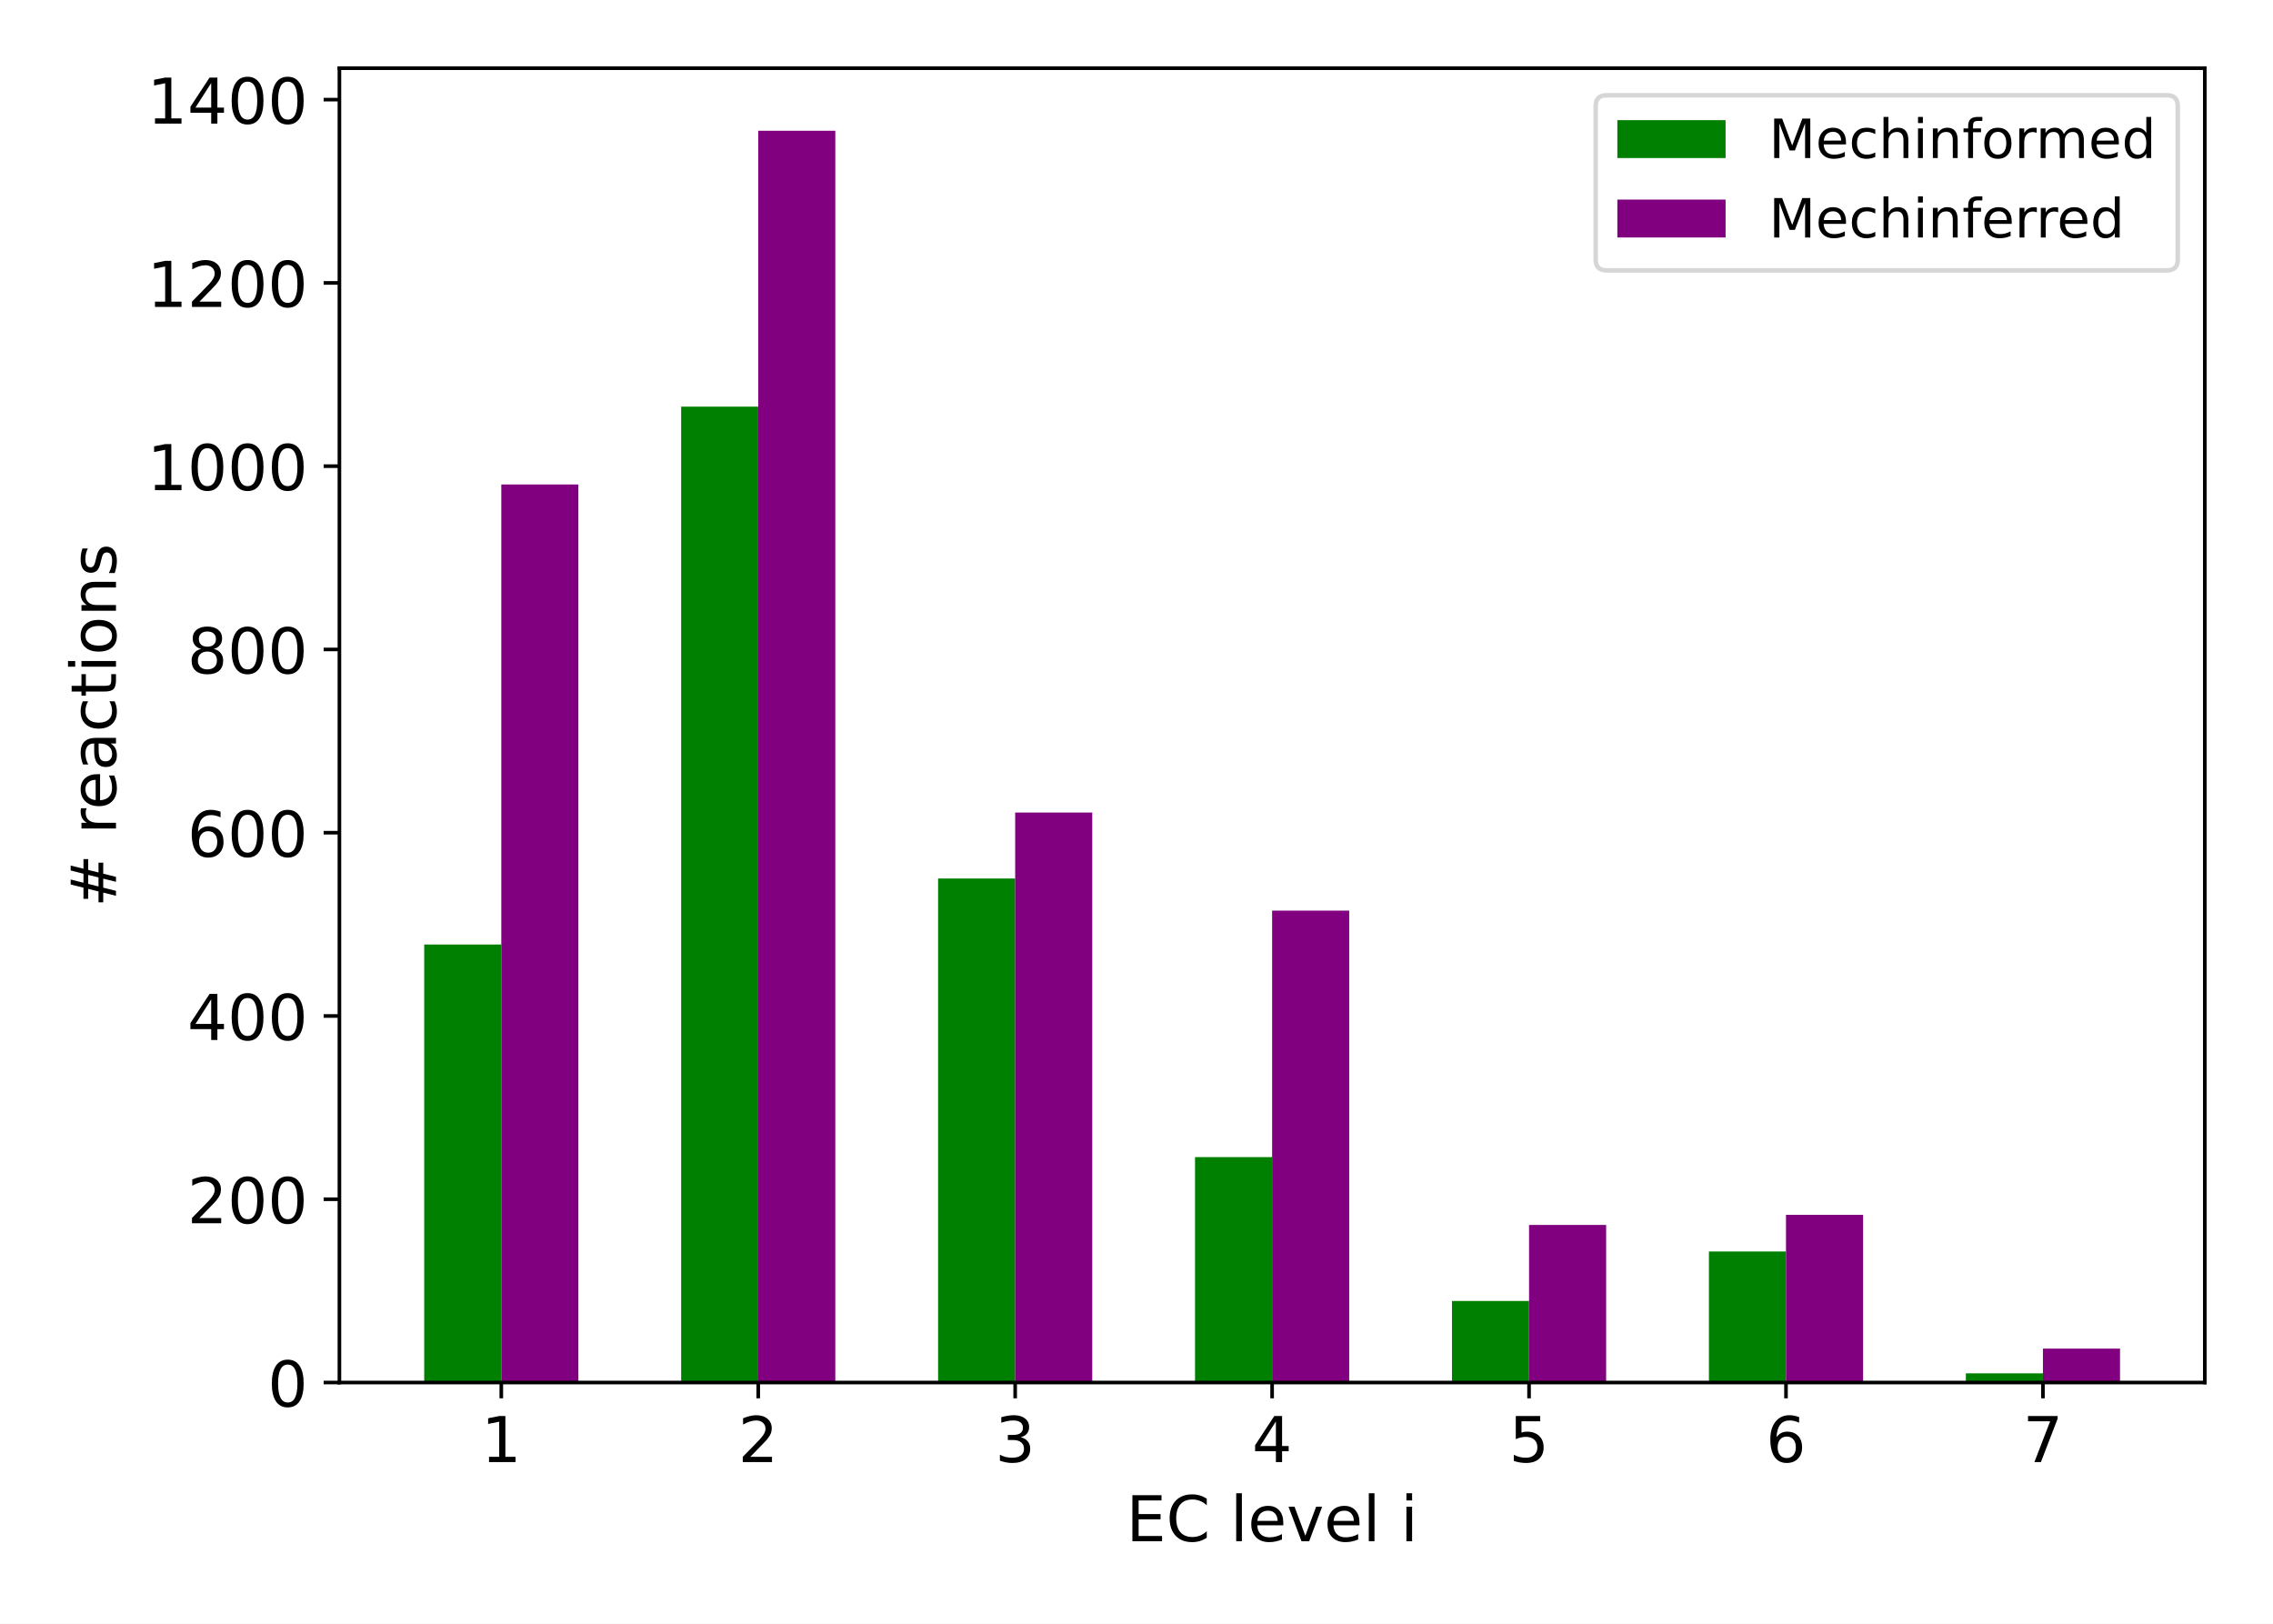
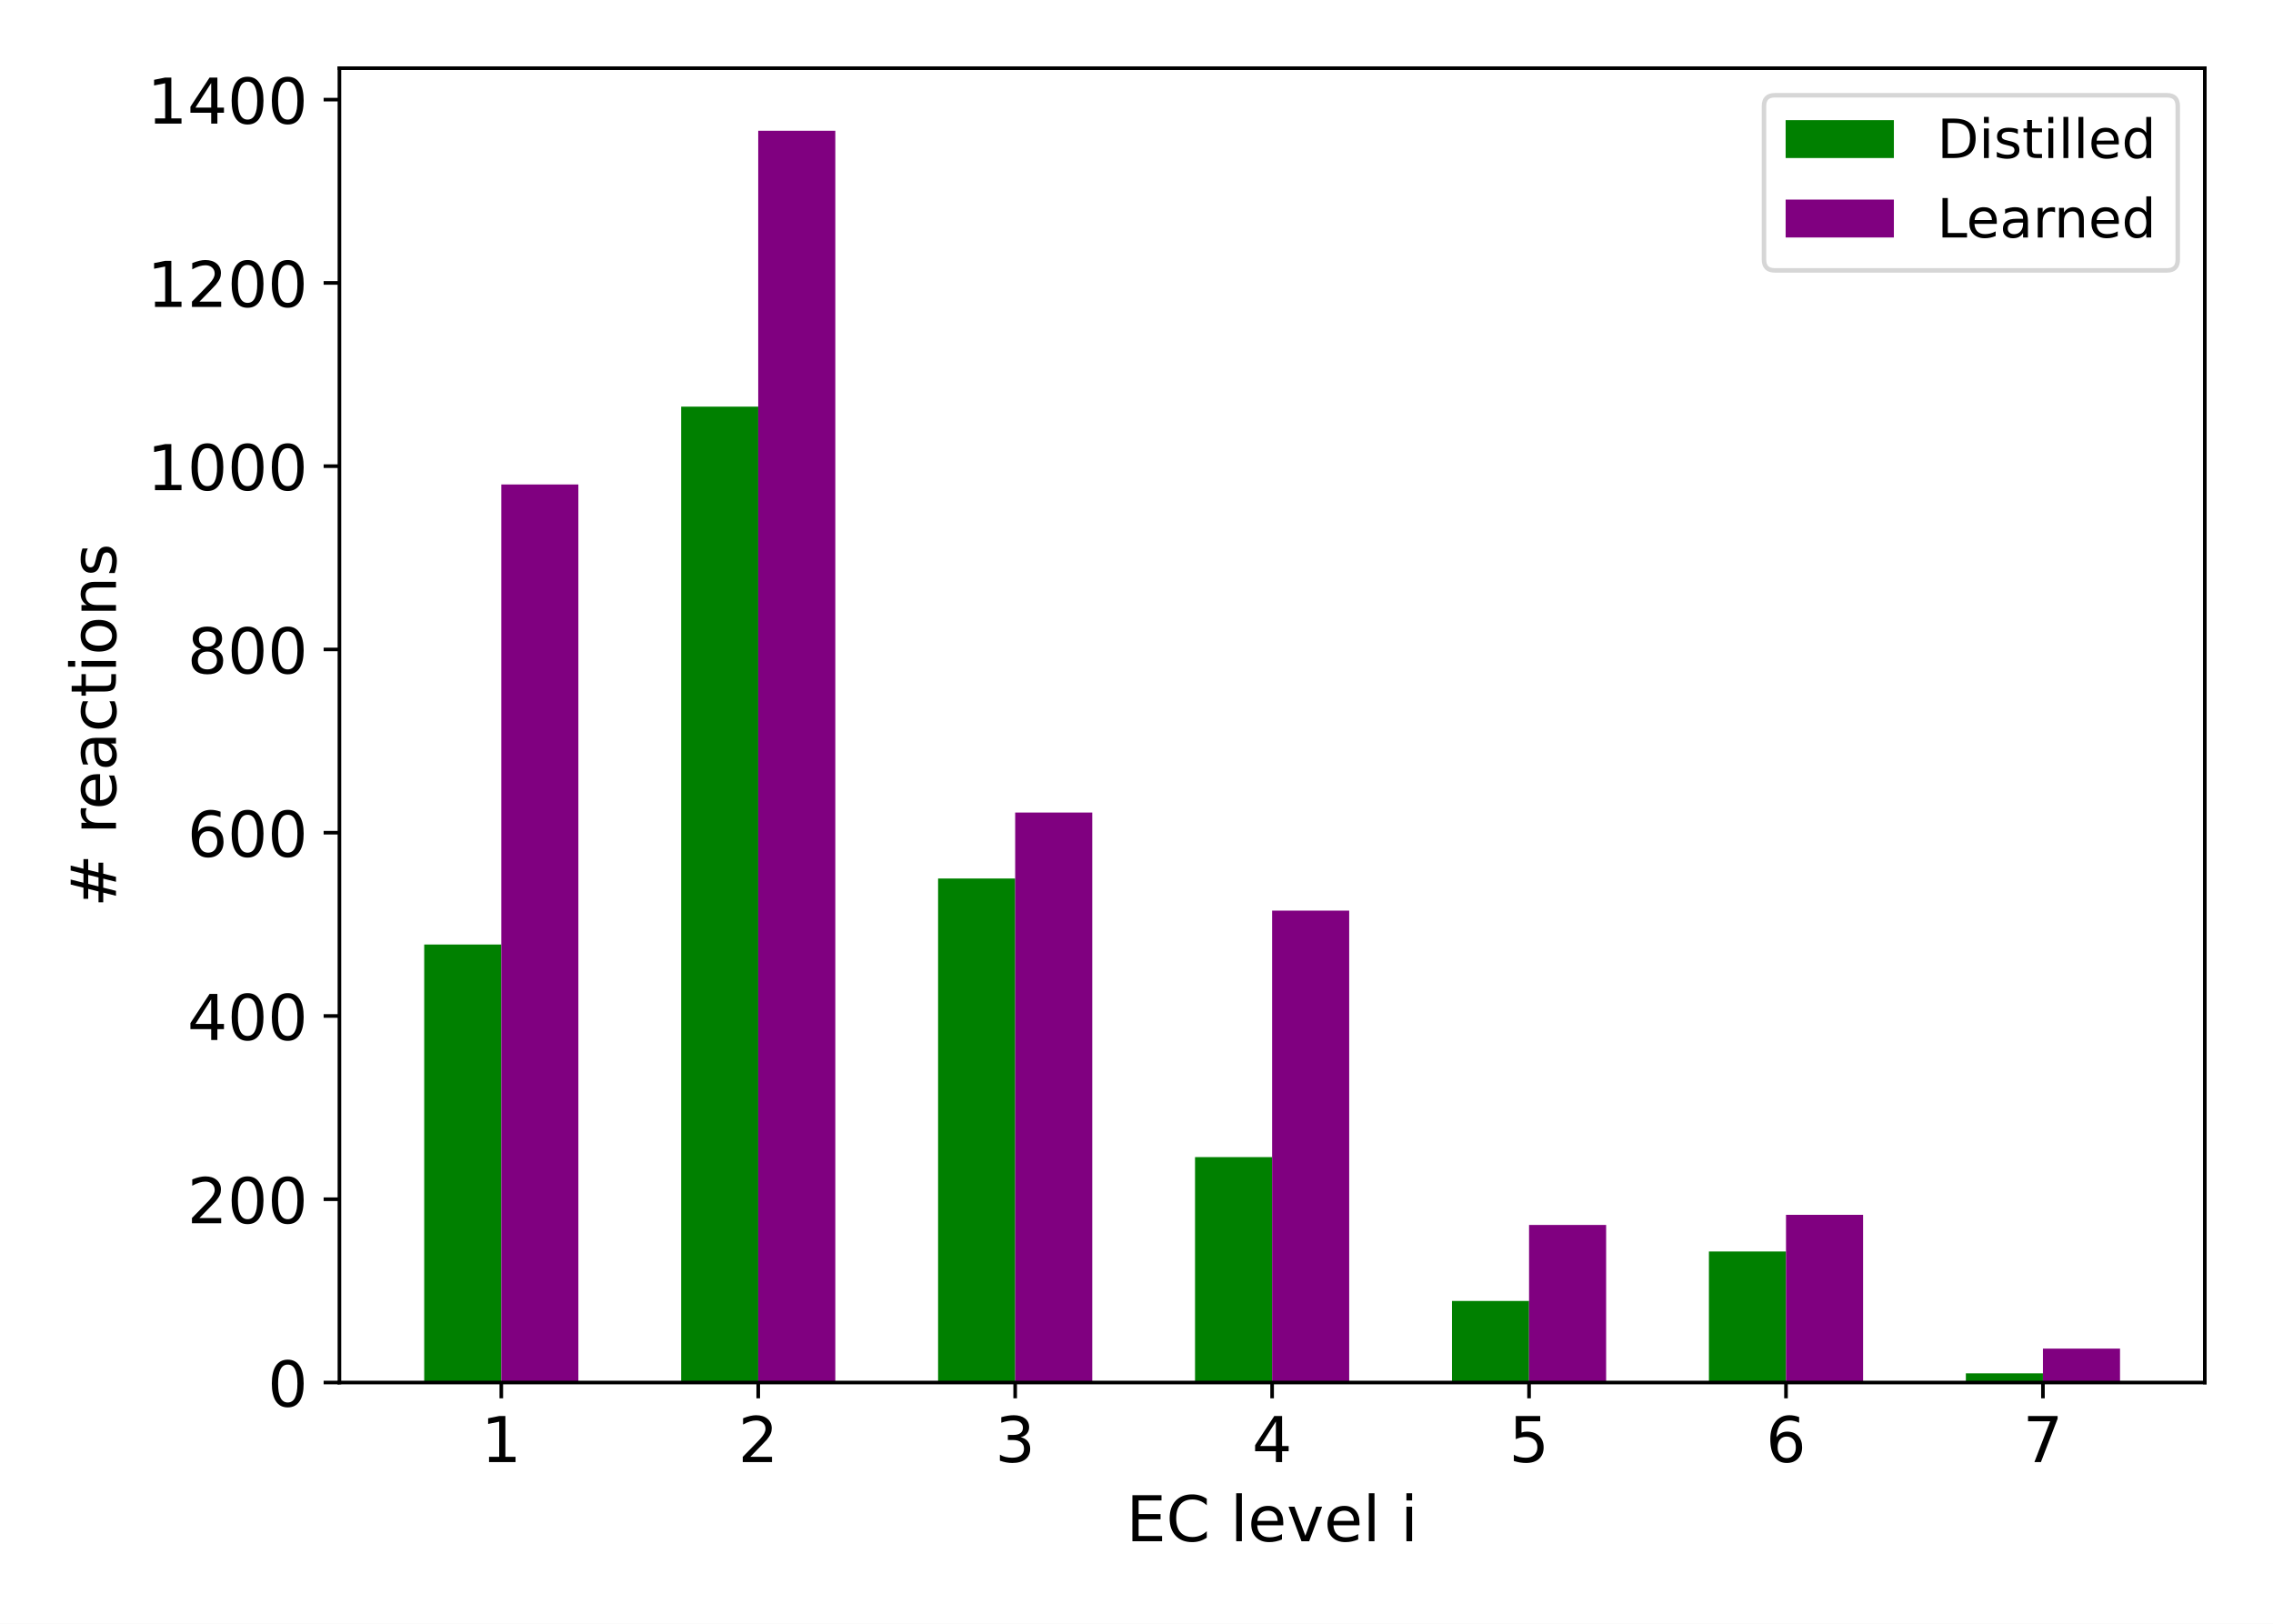
<svg xmlns="http://www.w3.org/2000/svg" xmlns:xlink="http://www.w3.org/1999/xlink" width="504pt" height="360pt" viewBox="0 0 504 360" version="1.1">
  <defs>
    <style type="text/css">*{stroke-linejoin: round; stroke-linecap: butt}</style>
  </defs>
  <g id="figure_1">
    <g id="patch_1">
      <path d="M 0 360  L 504 360  L 504 0  L 0 0  z " style="fill: #ffffff" />
    </g>
    <g id="axes_1">
      <g id="patch_2">
        <path d="M 75.26 306.52  L 488.88 306.52  L 488.88 15.12  L 75.26 15.12  z " style="fill: #ffffff" />
      </g>
      <g id="patch_3">
-         <path d="M 94.061 306.52  L 111.153 306.52  L 111.153 209.407  L 94.061 209.407  z " clip-path="url(#pec0a9347b7)" style="fill: #008000" />
+         <path d="M 94.061 306.52  L 111.153 306.52  L 111.153 209.407  L 94.061 209.407  z " clip-path="url(#p57349944d1)" style="fill: #008000" />
      </g>
      <g id="patch_4">
-         <path d="M 151.033 306.52  L 168.125 306.52  L 168.125 90.149  L 151.033 90.149  z " clip-path="url(#pec0a9347b7)" style="fill: #008000" />
+         <path d="M 151.033 306.52  L 168.125 306.52  L 168.125 90.149  L 151.033 90.149  z " clip-path="url(#p57349944d1)" style="fill: #008000" />
      </g>
      <g id="patch_5">
-         <path d="M 208.006 306.52  L 225.098 306.52  L 225.098 194.779  L 208.006 194.779  z " clip-path="url(#pec0a9347b7)" style="fill: #008000" />
+         <path d="M 208.006 306.52  L 225.098 306.52  L 225.098 194.779  L 208.006 194.779  z " clip-path="url(#p57349944d1)" style="fill: #008000" />
      </g>
      <g id="patch_6">
-         <path d="M 264.978 306.52  L 282.07 306.52  L 282.07 256.541  L 264.978 256.541  z " clip-path="url(#pec0a9347b7)" style="fill: #008000" />
+         <path d="M 264.978 306.52  L 282.07 306.52  L 282.07 256.541  L 264.978 256.541  z " clip-path="url(#p57349944d1)" style="fill: #008000" />
      </g>
      <g id="patch_7">
-         <path d="M 321.951 306.52  L 339.042 306.52  L 339.042 288.438  L 321.951 288.438  z " clip-path="url(#pec0a9347b7)" style="fill: #008000" />
+         <path d="M 321.951 306.52  L 339.042 306.52  L 339.042 288.438  L 321.951 288.438  z " clip-path="url(#p57349944d1)" style="fill: #008000" />
      </g>
      <g id="patch_8">
-         <path d="M 378.923 306.52  L 396.015 306.52  L 396.015 277.467  L 378.923 277.467  z " clip-path="url(#pec0a9347b7)" style="fill: #008000" />
+         <path d="M 378.923 306.52  L 396.015 306.52  L 396.015 277.467  L 378.923 277.467  z " clip-path="url(#p57349944d1)" style="fill: #008000" />
      </g>
      <g id="patch_9">
-         <path d="M 435.896 306.52  L 452.987 306.52  L 452.987 304.488  L 435.896 304.488  z " clip-path="url(#pec0a9347b7)" style="fill: #008000" />
+         <path d="M 435.896 306.52  L 452.987 306.52  L 452.987 304.488  L 435.896 304.488  z " clip-path="url(#p57349944d1)" style="fill: #008000" />
      </g>
      <g id="patch_10">
-         <path d="M 111.153 306.52  L 128.244 306.52  L 128.244 107.418  L 111.153 107.418  z " clip-path="url(#pec0a9347b7)" style="fill: #800080" />
+         <path d="M 111.153 306.52  L 128.244 306.52  L 128.244 107.418  L 111.153 107.418  z " clip-path="url(#p57349944d1)" style="fill: #800080" />
      </g>
      <g id="patch_11">
-         <path d="M 168.125 306.52  L 185.217 306.52  L 185.217 28.996  L 168.125 28.996  z " clip-path="url(#pec0a9347b7)" style="fill: #800080" />
+         <path d="M 168.125 306.52  L 185.217 306.52  L 185.217 28.996  L 168.125 28.996  z " clip-path="url(#p57349944d1)" style="fill: #800080" />
      </g>
      <g id="patch_12">
-         <path d="M 225.098 306.52  L 242.189 306.52  L 242.189 180.151  L 225.098 180.151  z " clip-path="url(#pec0a9347b7)" style="fill: #800080" />
+         <path d="M 225.098 306.52  L 242.189 306.52  L 242.189 180.151  L 225.098 180.151  z " clip-path="url(#p57349944d1)" style="fill: #800080" />
      </g>
      <g id="patch_13">
-         <path d="M 282.07 306.52  L 299.162 306.52  L 299.162 201.89  L 282.07 201.89  z " clip-path="url(#pec0a9347b7)" style="fill: #800080" />
+         <path d="M 282.07 306.52  L 299.162 306.52  L 299.162 201.89  L 282.07 201.89  z " clip-path="url(#p57349944d1)" style="fill: #800080" />
      </g>
      <g id="patch_14">
-         <path d="M 339.042 306.52  L 356.134 306.52  L 356.134 271.576  L 339.042 271.576  z " clip-path="url(#pec0a9347b7)" style="fill: #800080" />
+         <path d="M 339.042 306.52  L 356.134 306.52  L 356.134 271.576  L 339.042 271.576  z " clip-path="url(#p57349944d1)" style="fill: #800080" />
      </g>
      <g id="patch_15">
-         <path d="M 396.015 306.52  L 413.107 306.52  L 413.107 269.341  L 396.015 269.341  z " clip-path="url(#pec0a9347b7)" style="fill: #800080" />
+         <path d="M 396.015 306.52  L 413.107 306.52  L 413.107 269.341  L 396.015 269.341  z " clip-path="url(#p57349944d1)" style="fill: #800080" />
      </g>
      <g id="patch_16">
-         <path d="M 452.987 306.52  L 470.079 306.52  L 470.079 299.003  L 452.987 299.003  z " clip-path="url(#pec0a9347b7)" style="fill: #800080" />
+         <path d="M 452.987 306.52  L 470.079 306.52  L 470.079 299.003  L 452.987 299.003  z " clip-path="url(#p57349944d1)" style="fill: #800080" />
      </g>
      <g id="matplotlib.axis_1">
        <g id="xtick_1">
          <g id="line2d_1">
            <defs>
-               <path id="m2ceed18dc6" d="M 0 0  L 0 3.5  " style="stroke: #000000; stroke-width: 0.8" />
-             </defs>
-             <g>
-               <use xlink:href="#m2ceed18dc6" x="111.153" y="306.52" style="stroke: #000000; stroke-width: 0.8" />
+               <path id="mac85820dda" d="M 0 0  L 0 3.5  " style="stroke: #000000; stroke-width: 0.8" />
+             </defs>
+             <g>
+               <use xlink:href="#mac85820dda" x="111.153" y="306.52" style="stroke: #000000; stroke-width: 0.8" />
            </g>
          </g>
          <g id="text_1">
            <g transform="translate(106.6989 324.1578) scale(0.14 -0.14)">
              <defs>
                <path id="DejaVuSans-31" d="M 794 531  L 1825 531  L 1825 4091  L 703 3866  L 703 4441  L 1819 4666  L 2450 4666  L 2450 531  L 3481 531  L 3481 0  L 794 0  L 794 531  z " transform="scale(0.015625)" />
              </defs>
              <use xlink:href="#DejaVuSans-31" />
            </g>
          </g>
        </g>
        <g id="xtick_2">
          <g id="line2d_2">
            <g>
-               <use xlink:href="#m2ceed18dc6" x="168.125" y="306.52" style="stroke: #000000; stroke-width: 0.8" />
+               <use xlink:href="#mac85820dda" x="168.125" y="306.52" style="stroke: #000000; stroke-width: 0.8" />
            </g>
          </g>
          <g id="text_2">
            <g transform="translate(163.6713 324.1578) scale(0.14 -0.14)">
              <defs>
                <path id="DejaVuSans-32" d="M 1228 531  L 3431 531  L 3431 0  L 469 0  L 469 531  Q 828 903 1448 1529  Q 2069 2156 2228 2338  Q 2531 2678 2651 2914  Q 2772 3150 2772 3378  Q 2772 3750 2511 3984  Q 2250 4219 1831 4219  Q 1534 4219 1204 4116  Q 875 4013 500 3803  L 500 4441  Q 881 4594 1212 4672  Q 1544 4750 1819 4750  Q 2544 4750 2975 4387  Q 3406 4025 3406 3419  Q 3406 3131 3298 2873  Q 3191 2616 2906 2266  Q 2828 2175 2409 1742  Q 1991 1309 1228 531  z " transform="scale(0.015625)" />
              </defs>
              <use xlink:href="#DejaVuSans-32" />
            </g>
          </g>
        </g>
        <g id="xtick_3">
          <g id="line2d_3">
            <g>
-               <use xlink:href="#m2ceed18dc6" x="225.098" y="306.52" style="stroke: #000000; stroke-width: 0.8" />
+               <use xlink:href="#mac85820dda" x="225.098" y="306.52" style="stroke: #000000; stroke-width: 0.8" />
            </g>
          </g>
          <g id="text_3">
            <g transform="translate(220.6438 324.1578) scale(0.14 -0.14)">
              <defs>
                <path id="DejaVuSans-33" d="M 2597 2516  Q 3050 2419 3304 2112  Q 3559 1806 3559 1356  Q 3559 666 3084 287  Q 2609 -91 1734 -91  Q 1441 -91 1130 -33  Q 819 25 488 141  L 488 750  Q 750 597 1062 519  Q 1375 441 1716 441  Q 2309 441 2620 675  Q 2931 909 2931 1356  Q 2931 1769 2642 2001  Q 2353 2234 1838 2234  L 1294 2234  L 1294 2753  L 1863 2753  Q 2328 2753 2575 2939  Q 2822 3125 2822 3475  Q 2822 3834 2567 4026  Q 2313 4219 1838 4219  Q 1578 4219 1281 4162  Q 984 4106 628 3988  L 628 4550  Q 988 4650 1302 4700  Q 1616 4750 1894 4750  Q 2613 4750 3031 4423  Q 3450 4097 3450 3541  Q 3450 3153 3228 2886  Q 3006 2619 2597 2516  z " transform="scale(0.015625)" />
              </defs>
              <use xlink:href="#DejaVuSans-33" />
            </g>
          </g>
        </g>
        <g id="xtick_4">
          <g id="line2d_4">
            <g>
-               <use xlink:href="#m2ceed18dc6" x="282.07" y="306.52" style="stroke: #000000; stroke-width: 0.8" />
+               <use xlink:href="#mac85820dda" x="282.07" y="306.52" style="stroke: #000000; stroke-width: 0.8" />
            </g>
          </g>
          <g id="text_4">
            <g transform="translate(277.6162 324.1578) scale(0.14 -0.14)">
              <defs>
                <path id="DejaVuSans-34" d="M 2419 4116  L 825 1625  L 2419 1625  L 2419 4116  z M 2253 4666  L 3047 4666  L 3047 1625  L 3713 1625  L 3713 1100  L 3047 1100  L 3047 0  L 2419 0  L 2419 1100  L 313 1100  L 313 1709  L 2253 4666  z " transform="scale(0.015625)" />
              </defs>
              <use xlink:href="#DejaVuSans-34" />
            </g>
          </g>
        </g>
        <g id="xtick_5">
          <g id="line2d_5">
            <g>
-               <use xlink:href="#m2ceed18dc6" x="339.042" y="306.52" style="stroke: #000000; stroke-width: 0.8" />
+               <use xlink:href="#mac85820dda" x="339.042" y="306.52" style="stroke: #000000; stroke-width: 0.8" />
            </g>
          </g>
          <g id="text_5">
            <g transform="translate(334.5887 324.1578) scale(0.14 -0.14)">
              <defs>
                <path id="DejaVuSans-35" d="M 691 4666  L 3169 4666  L 3169 4134  L 1269 4134  L 1269 2991  Q 1406 3038 1543 3061  Q 1681 3084 1819 3084  Q 2600 3084 3056 2656  Q 3513 2228 3513 1497  Q 3513 744 3044 326  Q 2575 -91 1722 -91  Q 1428 -91 1123 -41  Q 819 9 494 109  L 494 744  Q 775 591 1075 516  Q 1375 441 1709 441  Q 2250 441 2565 725  Q 2881 1009 2881 1497  Q 2881 1984 2565 2268  Q 2250 2553 1709 2553  Q 1456 2553 1204 2497  Q 953 2441 691 2322  L 691 4666  z " transform="scale(0.015625)" />
              </defs>
              <use xlink:href="#DejaVuSans-35" />
            </g>
          </g>
        </g>
        <g id="xtick_6">
          <g id="line2d_6">
            <g>
-               <use xlink:href="#m2ceed18dc6" x="396.015" y="306.52" style="stroke: #000000; stroke-width: 0.8" />
+               <use xlink:href="#mac85820dda" x="396.015" y="306.52" style="stroke: #000000; stroke-width: 0.8" />
            </g>
          </g>
          <g id="text_6">
            <g transform="translate(391.5612 324.1578) scale(0.14 -0.14)">
              <defs>
                <path id="DejaVuSans-36" d="M 2113 2584  Q 1688 2584 1439 2293  Q 1191 2003 1191 1497  Q 1191 994 1439 701  Q 1688 409 2113 409  Q 2538 409 2786 701  Q 3034 994 3034 1497  Q 3034 2003 2786 2293  Q 2538 2584 2113 2584  z M 3366 4563  L 3366 3988  Q 3128 4100 2886 4159  Q 2644 4219 2406 4219  Q 1781 4219 1451 3797  Q 1122 3375 1075 2522  Q 1259 2794 1537 2939  Q 1816 3084 2150 3084  Q 2853 3084 3261 2657  Q 3669 2231 3669 1497  Q 3669 778 3244 343  Q 2819 -91 2113 -91  Q 1303 -91 875 529  Q 447 1150 447 2328  Q 447 3434 972 4092  Q 1497 4750 2381 4750  Q 2619 4750 2861 4703  Q 3103 4656 3366 4563  z " transform="scale(0.015625)" />
              </defs>
              <use xlink:href="#DejaVuSans-36" />
            </g>
          </g>
        </g>
        <g id="xtick_7">
          <g id="line2d_7">
            <g>
-               <use xlink:href="#m2ceed18dc6" x="452.987" y="306.52" style="stroke: #000000; stroke-width: 0.8" />
+               <use xlink:href="#mac85820dda" x="452.987" y="306.52" style="stroke: #000000; stroke-width: 0.8" />
            </g>
          </g>
          <g id="text_7">
            <g transform="translate(448.5336 324.1578) scale(0.14 -0.14)">
              <defs>
                <path id="DejaVuSans-37" d="M 525 4666  L 3525 4666  L 3525 4397  L 1831 0  L 1172 0  L 2766 4134  L 525 4134  L 525 4666  z " transform="scale(0.015625)" />
              </defs>
              <use xlink:href="#DejaVuSans-37" />
            </g>
          </g>
        </g>
        <g id="text_8">
          <g transform="translate(249.718 341.7072) scale(0.14 -0.14)">
            <defs>
              <path id="DejaVuSans-45" d="M 628 4666  L 3578 4666  L 3578 4134  L 1259 4134  L 1259 2753  L 3481 2753  L 3481 2222  L 1259 2222  L 1259 531  L 3634 531  L 3634 0  L 628 0  L 628 4666  z " transform="scale(0.015625)" />
              <path id="DejaVuSans-43" d="M 4122 4306  L 4122 3641  Q 3803 3938 3442 4084  Q 3081 4231 2675 4231  Q 1875 4231 1450 3742  Q 1025 3253 1025 2328  Q 1025 1406 1450 917  Q 1875 428 2675 428  Q 3081 428 3442 575  Q 3803 722 4122 1019  L 4122 359  Q 3791 134 3420 21  Q 3050 -91 2638 -91  Q 1578 -91 968 557  Q 359 1206 359 2328  Q 359 3453 968 4101  Q 1578 4750 2638 4750  Q 3056 4750 3426 4639  Q 3797 4528 4122 4306  z " transform="scale(0.015625)" />
              <path id="DejaVuSans-20" transform="scale(0.015625)" />
              <path id="DejaVuSans-6c" d="M 603 4863  L 1178 4863  L 1178 0  L 603 0  L 603 4863  z " transform="scale(0.015625)" />
              <path id="DejaVuSans-65" d="M 3597 1894  L 3597 1613  L 953 1613  Q 991 1019 1311 708  Q 1631 397 2203 397  Q 2534 397 2845 478  Q 3156 559 3463 722  L 3463 178  Q 3153 47 2828 -22  Q 2503 -91 2169 -91  Q 1331 -91 842 396  Q 353 884 353 1716  Q 353 2575 817 3079  Q 1281 3584 2069 3584  Q 2775 3584 3186 3129  Q 3597 2675 3597 1894  z M 3022 2063  Q 3016 2534 2758 2815  Q 2500 3097 2075 3097  Q 1594 3097 1305 2825  Q 1016 2553 972 2059  L 3022 2063  z " transform="scale(0.015625)" />
              <path id="DejaVuSans-76" d="M 191 3500  L 800 3500  L 1894 563  L 2988 3500  L 3597 3500  L 2284 0  L 1503 0  L 191 3500  z " transform="scale(0.015625)" />
              <path id="DejaVuSans-69" d="M 603 3500  L 1178 3500  L 1178 0  L 603 0  L 603 3500  z M 603 4863  L 1178 4863  L 1178 4134  L 603 4134  L 603 4863  z " transform="scale(0.015625)" />
            </defs>
            <use xlink:href="#DejaVuSans-45" />
            <use xlink:href="#DejaVuSans-43" transform="translate(63.18359 0)" />
            <use xlink:href="#DejaVuSans-20" transform="translate(133.0078 0)" />
            <use xlink:href="#DejaVuSans-6c" transform="translate(164.7949 0)" />
            <use xlink:href="#DejaVuSans-65" transform="translate(192.5781 0)" />
            <use xlink:href="#DejaVuSans-76" transform="translate(254.1016 0)" />
            <use xlink:href="#DejaVuSans-65" transform="translate(313.2812 0)" />
            <use xlink:href="#DejaVuSans-6c" transform="translate(374.8047 0)" />
            <use xlink:href="#DejaVuSans-20" transform="translate(402.5879 0)" />
            <use xlink:href="#DejaVuSans-69" transform="translate(434.375 0)" />
          </g>
        </g>
      </g>
      <g id="matplotlib.axis_2">
        <g id="ytick_1">
          <g id="line2d_8">
            <defs>
-               <path id="m910f9f3e67" d="M 0 0  L -3.5 0  " style="stroke: #000000; stroke-width: 0.8" />
-             </defs>
-             <g>
-               <use xlink:href="#m910f9f3e67" x="75.26" y="306.52" style="stroke: #000000; stroke-width: 0.8" />
+               <path id="m89d48741e5" d="M 0 0  L -3.5 0  " style="stroke: #000000; stroke-width: 0.8" />
+             </defs>
+             <g>
+               <use xlink:href="#m89d48741e5" x="75.26" y="306.52" style="stroke: #000000; stroke-width: 0.8" />
            </g>
          </g>
          <g id="text_9">
            <g transform="translate(59.3525 311.8389) scale(0.14 -0.14)">
              <defs>
                <path id="DejaVuSans-30" d="M 2034 4250  Q 1547 4250 1301 3770  Q 1056 3291 1056 2328  Q 1056 1369 1301 889  Q 1547 409 2034 409  Q 2525 409 2770 889  Q 3016 1369 3016 2328  Q 3016 3291 2770 3770  Q 2525 4250 2034 4250  z M 2034 4750  Q 2819 4750 3233 4129  Q 3647 3509 3647 2328  Q 3647 1150 3233 529  Q 2819 -91 2034 -91  Q 1250 -91 836 529  Q 422 1150 422 2328  Q 422 3509 836 4129  Q 1250 4750 2034 4750  z " transform="scale(0.015625)" />
              </defs>
              <use xlink:href="#DejaVuSans-30" />
            </g>
          </g>
        </g>
        <g id="ytick_2">
          <g id="line2d_9">
            <g>
-               <use xlink:href="#m910f9f3e67" x="75.26" y="265.887" style="stroke: #000000; stroke-width: 0.8" />
+               <use xlink:href="#m89d48741e5" x="75.26" y="265.887" style="stroke: #000000; stroke-width: 0.8" />
            </g>
          </g>
          <g id="text_10">
            <g transform="translate(41.5375 271.2058) scale(0.14 -0.14)">
              <use xlink:href="#DejaVuSans-32" />
              <use xlink:href="#DejaVuSans-30" transform="translate(63.62305 0)" />
              <use xlink:href="#DejaVuSans-30" transform="translate(127.2461 0)" />
            </g>
          </g>
        </g>
        <g id="ytick_3">
          <g id="line2d_10">
            <g>
-               <use xlink:href="#m910f9f3e67" x="75.26" y="225.254" style="stroke: #000000; stroke-width: 0.8" />
+               <use xlink:href="#m89d48741e5" x="75.26" y="225.254" style="stroke: #000000; stroke-width: 0.8" />
            </g>
          </g>
          <g id="text_11">
            <g transform="translate(41.5375 230.5728) scale(0.14 -0.14)">
              <use xlink:href="#DejaVuSans-34" />
              <use xlink:href="#DejaVuSans-30" transform="translate(63.62305 0)" />
              <use xlink:href="#DejaVuSans-30" transform="translate(127.2461 0)" />
            </g>
          </g>
        </g>
        <g id="ytick_4">
          <g id="line2d_11">
            <g>
-               <use xlink:href="#m910f9f3e67" x="75.26" y="184.621" style="stroke: #000000; stroke-width: 0.8" />
+               <use xlink:href="#m89d48741e5" x="75.26" y="184.621" style="stroke: #000000; stroke-width: 0.8" />
            </g>
          </g>
          <g id="text_12">
            <g transform="translate(41.5375 189.9397) scale(0.14 -0.14)">
              <use xlink:href="#DejaVuSans-36" />
              <use xlink:href="#DejaVuSans-30" transform="translate(63.62305 0)" />
              <use xlink:href="#DejaVuSans-30" transform="translate(127.2461 0)" />
            </g>
          </g>
        </g>
        <g id="ytick_5">
          <g id="line2d_12">
            <g>
-               <use xlink:href="#m910f9f3e67" x="75.26" y="143.988" style="stroke: #000000; stroke-width: 0.8" />
+               <use xlink:href="#m89d48741e5" x="75.26" y="143.988" style="stroke: #000000; stroke-width: 0.8" />
            </g>
          </g>
          <g id="text_13">
            <g transform="translate(41.5375 149.3067) scale(0.14 -0.14)">
              <defs>
                <path id="DejaVuSans-38" d="M 2034 2216  Q 1584 2216 1326 1975  Q 1069 1734 1069 1313  Q 1069 891 1326 650  Q 1584 409 2034 409  Q 2484 409 2743 651  Q 3003 894 3003 1313  Q 3003 1734 2745 1975  Q 2488 2216 2034 2216  z M 1403 2484  Q 997 2584 770 2862  Q 544 3141 544 3541  Q 544 4100 942 4425  Q 1341 4750 2034 4750  Q 2731 4750 3128 4425  Q 3525 4100 3525 3541  Q 3525 3141 3298 2862  Q 3072 2584 2669 2484  Q 3125 2378 3379 2068  Q 3634 1759 3634 1313  Q 3634 634 3220 271  Q 2806 -91 2034 -91  Q 1263 -91 848 271  Q 434 634 434 1313  Q 434 1759 690 2068  Q 947 2378 1403 2484  z M 1172 3481  Q 1172 3119 1398 2916  Q 1625 2713 2034 2713  Q 2441 2713 2670 2916  Q 2900 3119 2900 3481  Q 2900 3844 2670 4047  Q 2441 4250 2034 4250  Q 1625 4250 1398 4047  Q 1172 3844 1172 3481  z " transform="scale(0.015625)" />
              </defs>
              <use xlink:href="#DejaVuSans-38" />
              <use xlink:href="#DejaVuSans-30" transform="translate(63.62305 0)" />
              <use xlink:href="#DejaVuSans-30" transform="translate(127.2461 0)" />
            </g>
          </g>
        </g>
        <g id="ytick_6">
          <g id="line2d_13">
            <g>
-               <use xlink:href="#m910f9f3e67" x="75.26" y="103.355" style="stroke: #000000; stroke-width: 0.8" />
+               <use xlink:href="#m89d48741e5" x="75.26" y="103.355" style="stroke: #000000; stroke-width: 0.8" />
            </g>
          </g>
          <g id="text_14">
            <g transform="translate(32.63 108.6736) scale(0.14 -0.14)">
              <use xlink:href="#DejaVuSans-31" />
              <use xlink:href="#DejaVuSans-30" transform="translate(63.62305 0)" />
              <use xlink:href="#DejaVuSans-30" transform="translate(127.2461 0)" />
              <use xlink:href="#DejaVuSans-30" transform="translate(190.8691 0)" />
            </g>
          </g>
        </g>
        <g id="ytick_7">
          <g id="line2d_14">
            <g>
-               <use xlink:href="#m910f9f3e67" x="75.26" y="62.722" style="stroke: #000000; stroke-width: 0.8" />
+               <use xlink:href="#m89d48741e5" x="75.26" y="62.722" style="stroke: #000000; stroke-width: 0.8" />
            </g>
          </g>
          <g id="text_15">
            <g transform="translate(32.63 68.04054) scale(0.14 -0.14)">
              <use xlink:href="#DejaVuSans-31" />
              <use xlink:href="#DejaVuSans-32" transform="translate(63.62305 0)" />
              <use xlink:href="#DejaVuSans-30" transform="translate(127.2461 0)" />
              <use xlink:href="#DejaVuSans-30" transform="translate(190.8691 0)" />
            </g>
          </g>
        </g>
        <g id="ytick_8">
          <g id="line2d_15">
            <g>
-               <use xlink:href="#m910f9f3e67" x="75.26" y="22.089" style="stroke: #000000; stroke-width: 0.8" />
+               <use xlink:href="#m89d48741e5" x="75.26" y="22.089" style="stroke: #000000; stroke-width: 0.8" />
            </g>
          </g>
          <g id="text_16">
            <g transform="translate(32.63 27.40748) scale(0.14 -0.14)">
              <use xlink:href="#DejaVuSans-31" />
              <use xlink:href="#DejaVuSans-34" transform="translate(63.62305 0)" />
              <use xlink:href="#DejaVuSans-30" transform="translate(127.2461 0)" />
              <use xlink:href="#DejaVuSans-30" transform="translate(190.8691 0)" />
            </g>
          </g>
        </g>
        <g id="text_17">
          <g transform="translate(25.71844 201.1312) rotate(-90) scale(0.14 -0.14)">
            <defs>
              <path id="DejaVuSans-23" d="M 3272 2816  L 2363 2816  L 2100 1772  L 3016 1772  L 3272 2816  z M 2803 4594  L 2478 3297  L 3391 3297  L 3719 4594  L 4219 4594  L 3897 3297  L 4872 3297  L 4872 2816  L 3775 2816  L 3519 1772  L 4513 1772  L 4513 1294  L 3397 1294  L 3072 0  L 2572 0  L 2894 1294  L 1978 1294  L 1656 0  L 1153 0  L 1478 1294  L 494 1294  L 494 1772  L 1594 1772  L 1856 2816  L 850 2816  L 850 3297  L 1978 3297  L 2297 4594  L 2803 4594  z " transform="scale(0.015625)" />
              <path id="DejaVuSans-72" d="M 2631 2963  Q 2534 3019 2420 3045  Q 2306 3072 2169 3072  Q 1681 3072 1420 2755  Q 1159 2438 1159 1844  L 1159 0  L 581 0  L 581 3500  L 1159 3500  L 1159 2956  Q 1341 3275 1631 3429  Q 1922 3584 2338 3584  Q 2397 3584 2469 3576  Q 2541 3569 2628 3553  L 2631 2963  z " transform="scale(0.015625)" />
              <path id="DejaVuSans-61" d="M 2194 1759  Q 1497 1759 1228 1600  Q 959 1441 959 1056  Q 959 750 1161 570  Q 1363 391 1709 391  Q 2188 391 2477 730  Q 2766 1069 2766 1631  L 2766 1759  L 2194 1759  z M 3341 1997  L 3341 0  L 2766 0  L 2766 531  Q 2569 213 2275 61  Q 1981 -91 1556 -91  Q 1019 -91 701 211  Q 384 513 384 1019  Q 384 1609 779 1909  Q 1175 2209 1959 2209  L 2766 2209  L 2766 2266  Q 2766 2663 2505 2880  Q 2244 3097 1772 3097  Q 1472 3097 1187 3025  Q 903 2953 641 2809  L 641 3341  Q 956 3463 1253 3523  Q 1550 3584 1831 3584  Q 2591 3584 2966 3190  Q 3341 2797 3341 1997  z " transform="scale(0.015625)" />
              <path id="DejaVuSans-63" d="M 3122 3366  L 3122 2828  Q 2878 2963 2633 3030  Q 2388 3097 2138 3097  Q 1578 3097 1268 2742  Q 959 2388 959 1747  Q 959 1106 1268 751  Q 1578 397 2138 397  Q 2388 397 2633 464  Q 2878 531 3122 666  L 3122 134  Q 2881 22 2623 -34  Q 2366 -91 2075 -91  Q 1284 -91 818 406  Q 353 903 353 1747  Q 353 2603 823 3093  Q 1294 3584 2113 3584  Q 2378 3584 2631 3529  Q 2884 3475 3122 3366  z " transform="scale(0.015625)" />
              <path id="DejaVuSans-74" d="M 1172 4494  L 1172 3500  L 2356 3500  L 2356 3053  L 1172 3053  L 1172 1153  Q 1172 725 1289 603  Q 1406 481 1766 481  L 2356 481  L 2356 0  L 1766 0  Q 1100 0 847 248  Q 594 497 594 1153  L 594 3053  L 172 3053  L 172 3500  L 594 3500  L 594 4494  L 1172 4494  z " transform="scale(0.015625)" />
              <path id="DejaVuSans-6f" d="M 1959 3097  Q 1497 3097 1228 2736  Q 959 2375 959 1747  Q 959 1119 1226 758  Q 1494 397 1959 397  Q 2419 397 2687 759  Q 2956 1122 2956 1747  Q 2956 2369 2687 2733  Q 2419 3097 1959 3097  z M 1959 3584  Q 2709 3584 3137 3096  Q 3566 2609 3566 1747  Q 3566 888 3137 398  Q 2709 -91 1959 -91  Q 1206 -91 779 398  Q 353 888 353 1747  Q 353 2609 779 3096  Q 1206 3584 1959 3584  z " transform="scale(0.015625)" />
              <path id="DejaVuSans-6e" d="M 3513 2113  L 3513 0  L 2938 0  L 2938 2094  Q 2938 2591 2744 2837  Q 2550 3084 2163 3084  Q 1697 3084 1428 2787  Q 1159 2491 1159 1978  L 1159 0  L 581 0  L 581 3500  L 1159 3500  L 1159 2956  Q 1366 3272 1645 3428  Q 1925 3584 2291 3584  Q 2894 3584 3203 3211  Q 3513 2838 3513 2113  z " transform="scale(0.015625)" />
              <path id="DejaVuSans-73" d="M 2834 3397  L 2834 2853  Q 2591 2978 2328 3040  Q 2066 3103 1784 3103  Q 1356 3103 1142 2972  Q 928 2841 928 2578  Q 928 2378 1081 2264  Q 1234 2150 1697 2047  L 1894 2003  Q 2506 1872 2764 1633  Q 3022 1394 3022 966  Q 3022 478 2636 193  Q 2250 -91 1575 -91  Q 1294 -91 989 -36  Q 684 19 347 128  L 347 722  Q 666 556 975 473  Q 1284 391 1588 391  Q 1994 391 2212 530  Q 2431 669 2431 922  Q 2431 1156 2273 1281  Q 2116 1406 1581 1522  L 1381 1569  Q 847 1681 609 1914  Q 372 2147 372 2553  Q 372 3047 722 3315  Q 1072 3584 1716 3584  Q 2034 3584 2315 3537  Q 2597 3491 2834 3397  z " transform="scale(0.015625)" />
            </defs>
            <use xlink:href="#DejaVuSans-23" />
            <use xlink:href="#DejaVuSans-20" transform="translate(83.78906 0)" />
            <use xlink:href="#DejaVuSans-72" transform="translate(115.5762 0)" />
            <use xlink:href="#DejaVuSans-65" transform="translate(154.4395 0)" />
            <use xlink:href="#DejaVuSans-61" transform="translate(215.9629 0)" />
            <use xlink:href="#DejaVuSans-63" transform="translate(277.2422 0)" />
            <use xlink:href="#DejaVuSans-74" transform="translate(332.2227 0)" />
            <use xlink:href="#DejaVuSans-69" transform="translate(371.4316 0)" />
            <use xlink:href="#DejaVuSans-6f" transform="translate(399.2148 0)" />
            <use xlink:href="#DejaVuSans-6e" transform="translate(460.3965 0)" />
            <use xlink:href="#DejaVuSans-73" transform="translate(523.7754 0)" />
          </g>
        </g>
      </g>
      <g id="patch_17">
        <path d="M 75.26 306.52  L 75.26 15.12  " style="fill: none; stroke: #000000; stroke-width: 0.8; stroke-linejoin: miter; stroke-linecap: square" />
      </g>
      <g id="patch_18">
        <path d="M 488.88 306.52  L 488.88 15.12  " style="fill: none; stroke: #000000; stroke-width: 0.8; stroke-linejoin: miter; stroke-linecap: square" />
      </g>
      <g id="patch_19">
        <path d="M 75.26 306.52  L 488.88 306.52  " style="fill: none; stroke: #000000; stroke-width: 0.8; stroke-linejoin: miter; stroke-linecap: square" />
      </g>
      <g id="patch_20">
        <path d="M 75.26 15.12  L 488.88 15.12  " style="fill: none; stroke: #000000; stroke-width: 0.8; stroke-linejoin: miter; stroke-linecap: square" />
      </g>
      <g id="legend_1">
        <g id="patch_21">
-           <path d="M 356.22 59.947  L 480.48 59.947  Q 482.88 59.947 482.88 57.547  L 482.88 23.52  Q 482.88 21.12 480.48 21.12  L 356.22 21.12  Q 353.82 21.12 353.82 23.52  L 353.82 57.547  Q 353.82 59.947 356.22 59.947  z " style="fill: #ffffff; opacity: 0.8; stroke: #cccccc; stroke-linejoin: miter" />
+           <path d="M 393.536 59.947  L 480.48 59.947  Q 482.88 59.947 482.88 57.547  L 482.88 23.52  Q 482.88 21.12 480.48 21.12  L 393.536 21.12  Q 391.136 21.12 391.136 23.52  L 391.136 57.547  Q 391.136 59.947 393.536 59.947  z " style="fill: #ffffff; opacity: 0.8; stroke: #cccccc; stroke-linejoin: miter" />
        </g>
        <g id="patch_22">
-           <path d="M 358.62 35.038  L 382.62 35.038  L 382.62 26.638  L 358.62 26.638  z " style="fill: #008000" />
+           <path d="M 395.936 35.038  L 419.936 35.038  L 419.936 26.638  L 395.936 26.638  z " style="fill: #008000" />
        </g>
        <g id="text_18">
-           <g transform="translate(392.22 35.03813) scale(0.12 -0.12)">
-             <defs>
-               <path id="DejaVuSans-4d" d="M 628 4666  L 1569 4666  L 2759 1491  L 3956 4666  L 4897 4666  L 4897 0  L 4281 0  L 4281 4097  L 3078 897  L 2444 897  L 1241 4097  L 1241 0  L 628 0  L 628 4666  z " transform="scale(0.015625)" />
-               <path id="DejaVuSans-68" d="M 3513 2113  L 3513 0  L 2938 0  L 2938 2094  Q 2938 2591 2744 2837  Q 2550 3084 2163 3084  Q 1697 3084 1428 2787  Q 1159 2491 1159 1978  L 1159 0  L 581 0  L 581 4863  L 1159 4863  L 1159 2956  Q 1366 3272 1645 3428  Q 1925 3584 2291 3584  Q 2894 3584 3203 3211  Q 3513 2838 3513 2113  z " transform="scale(0.015625)" />
-               <path id="DejaVuSans-66" d="M 2375 4863  L 2375 4384  L 1825 4384  Q 1516 4384 1395 4259  Q 1275 4134 1275 3809  L 1275 3500  L 2222 3500  L 2222 3053  L 1275 3053  L 1275 0  L 697 0  L 697 3053  L 147 3053  L 147 3500  L 697 3500  L 697 3744  Q 697 4328 969 4595  Q 1241 4863 1831 4863  L 2375 4863  z " transform="scale(0.015625)" />
-               <path id="DejaVuSans-6d" d="M 3328 2828  Q 3544 3216 3844 3400  Q 4144 3584 4550 3584  Q 5097 3584 5394 3201  Q 5691 2819 5691 2113  L 5691 0  L 5113 0  L 5113 2094  Q 5113 2597 4934 2840  Q 4756 3084 4391 3084  Q 3944 3084 3684 2787  Q 3425 2491 3425 1978  L 3425 0  L 2847 0  L 2847 2094  Q 2847 2600 2669 2842  Q 2491 3084 2119 3084  Q 1678 3084 1418 2786  Q 1159 2488 1159 1978  L 1159 0  L 581 0  L 581 3500  L 1159 3500  L 1159 2956  Q 1356 3278 1631 3431  Q 1906 3584 2284 3584  Q 2666 3584 2933 3390  Q 3200 3197 3328 2828  z " transform="scale(0.015625)" />
+           <g transform="translate(429.5362 35.03813) scale(0.12 -0.12)">
+             <defs>
+               <path id="DejaVuSans-44" d="M 1259 4147  L 1259 519  L 2022 519  Q 2988 519 3436 956  Q 3884 1394 3884 2338  Q 3884 3275 3436 3711  Q 2988 4147 2022 4147  L 1259 4147  z M 628 4666  L 1925 4666  Q 3281 4666 3915 4102  Q 4550 3538 4550 2338  Q 4550 1131 3912 565  Q 3275 0 1925 0  L 628 0  L 628 4666  z " transform="scale(0.015625)" />
              <path id="DejaVuSans-64" d="M 2906 2969  L 2906 4863  L 3481 4863  L 3481 0  L 2906 0  L 2906 525  Q 2725 213 2448 61  Q 2172 -91 1784 -91  Q 1150 -91 751 415  Q 353 922 353 1747  Q 353 2572 751 3078  Q 1150 3584 1784 3584  Q 2172 3584 2448 3432  Q 2725 3281 2906 2969  z M 947 1747  Q 947 1113 1208 752  Q 1469 391 1925 391  Q 2381 391 2643 752  Q 2906 1113 2906 1747  Q 2906 2381 2643 2742  Q 2381 3103 1925 3103  Q 1469 3103 1208 2742  Q 947 2381 947 1747  z " transform="scale(0.015625)" />
            </defs>
-             <use xlink:href="#DejaVuSans-4d" />
-             <use xlink:href="#DejaVuSans-65" transform="translate(86.2793 0)" />
-             <use xlink:href="#DejaVuSans-63" transform="translate(147.8027 0)" />
-             <use xlink:href="#DejaVuSans-68" transform="translate(202.7832 0)" />
-             <use xlink:href="#DejaVuSans-69" transform="translate(266.1621 0)" />
-             <use xlink:href="#DejaVuSans-6e" transform="translate(293.9453 0)" />
-             <use xlink:href="#DejaVuSans-66" transform="translate(357.3242 0)" />
-             <use xlink:href="#DejaVuSans-6f" transform="translate(392.5293 0)" />
-             <use xlink:href="#DejaVuSans-72" transform="translate(453.7109 0)" />
-             <use xlink:href="#DejaVuSans-6d" transform="translate(493.0742 0)" />
-             <use xlink:href="#DejaVuSans-65" transform="translate(590.4863 0)" />
-             <use xlink:href="#DejaVuSans-64" transform="translate(652.0098 0)" />
+             <use xlink:href="#DejaVuSans-44" />
+             <use xlink:href="#DejaVuSans-69" transform="translate(77.00195 0)" />
+             <use xlink:href="#DejaVuSans-73" transform="translate(104.7852 0)" />
+             <use xlink:href="#DejaVuSans-74" transform="translate(156.8848 0)" />
+             <use xlink:href="#DejaVuSans-69" transform="translate(196.0938 0)" />
+             <use xlink:href="#DejaVuSans-6c" transform="translate(223.877 0)" />
+             <use xlink:href="#DejaVuSans-6c" transform="translate(251.6602 0)" />
+             <use xlink:href="#DejaVuSans-65" transform="translate(279.4434 0)" />
+             <use xlink:href="#DejaVuSans-64" transform="translate(340.9668 0)" />
          </g>
        </g>
        <g id="patch_23">
-           <path d="M 358.62 52.652  L 382.62 52.652  L 382.62 44.252  L 358.62 44.252  z " style="fill: #800080" />
+           <path d="M 395.936 52.652  L 419.936 52.652  L 419.936 44.252  L 395.936 44.252  z " style="fill: #800080" />
        </g>
        <g id="text_19">
-           <g transform="translate(392.22 52.65187) scale(0.12 -0.12)">
-             <use xlink:href="#DejaVuSans-4d" />
-             <use xlink:href="#DejaVuSans-65" transform="translate(86.2793 0)" />
-             <use xlink:href="#DejaVuSans-63" transform="translate(147.8027 0)" />
-             <use xlink:href="#DejaVuSans-68" transform="translate(202.7832 0)" />
-             <use xlink:href="#DejaVuSans-69" transform="translate(266.1621 0)" />
-             <use xlink:href="#DejaVuSans-6e" transform="translate(293.9453 0)" />
-             <use xlink:href="#DejaVuSans-66" transform="translate(357.3242 0)" />
-             <use xlink:href="#DejaVuSans-65" transform="translate(392.5293 0)" />
-             <use xlink:href="#DejaVuSans-72" transform="translate(454.0527 0)" />
-             <use xlink:href="#DejaVuSans-72" transform="translate(493.416 0)" />
-             <use xlink:href="#DejaVuSans-65" transform="translate(532.2793 0)" />
-             <use xlink:href="#DejaVuSans-64" transform="translate(593.8027 0)" />
+           <g transform="translate(429.5362 52.65187) scale(0.12 -0.12)">
+             <defs>
+               <path id="DejaVuSans-4c" d="M 628 4666  L 1259 4666  L 1259 531  L 3531 531  L 3531 0  L 628 0  L 628 4666  z " transform="scale(0.015625)" />
+             </defs>
+             <use xlink:href="#DejaVuSans-4c" />
+             <use xlink:href="#DejaVuSans-65" transform="translate(53.96289 0)" />
+             <use xlink:href="#DejaVuSans-61" transform="translate(115.4863 0)" />
+             <use xlink:href="#DejaVuSans-72" transform="translate(176.7656 0)" />
+             <use xlink:href="#DejaVuSans-6e" transform="translate(216.1289 0)" />
+             <use xlink:href="#DejaVuSans-65" transform="translate(279.5078 0)" />
+             <use xlink:href="#DejaVuSans-64" transform="translate(341.0312 0)" />
          </g>
        </g>
      </g>
    </g>
  </g>
  <defs>
-     <clipPath id="pec0a9347b7">
+     <clipPath id="p57349944d1">
      <rect x="75.26" y="15.12" width="413.62" height="291.4" />
    </clipPath>
  </defs>
</svg>
